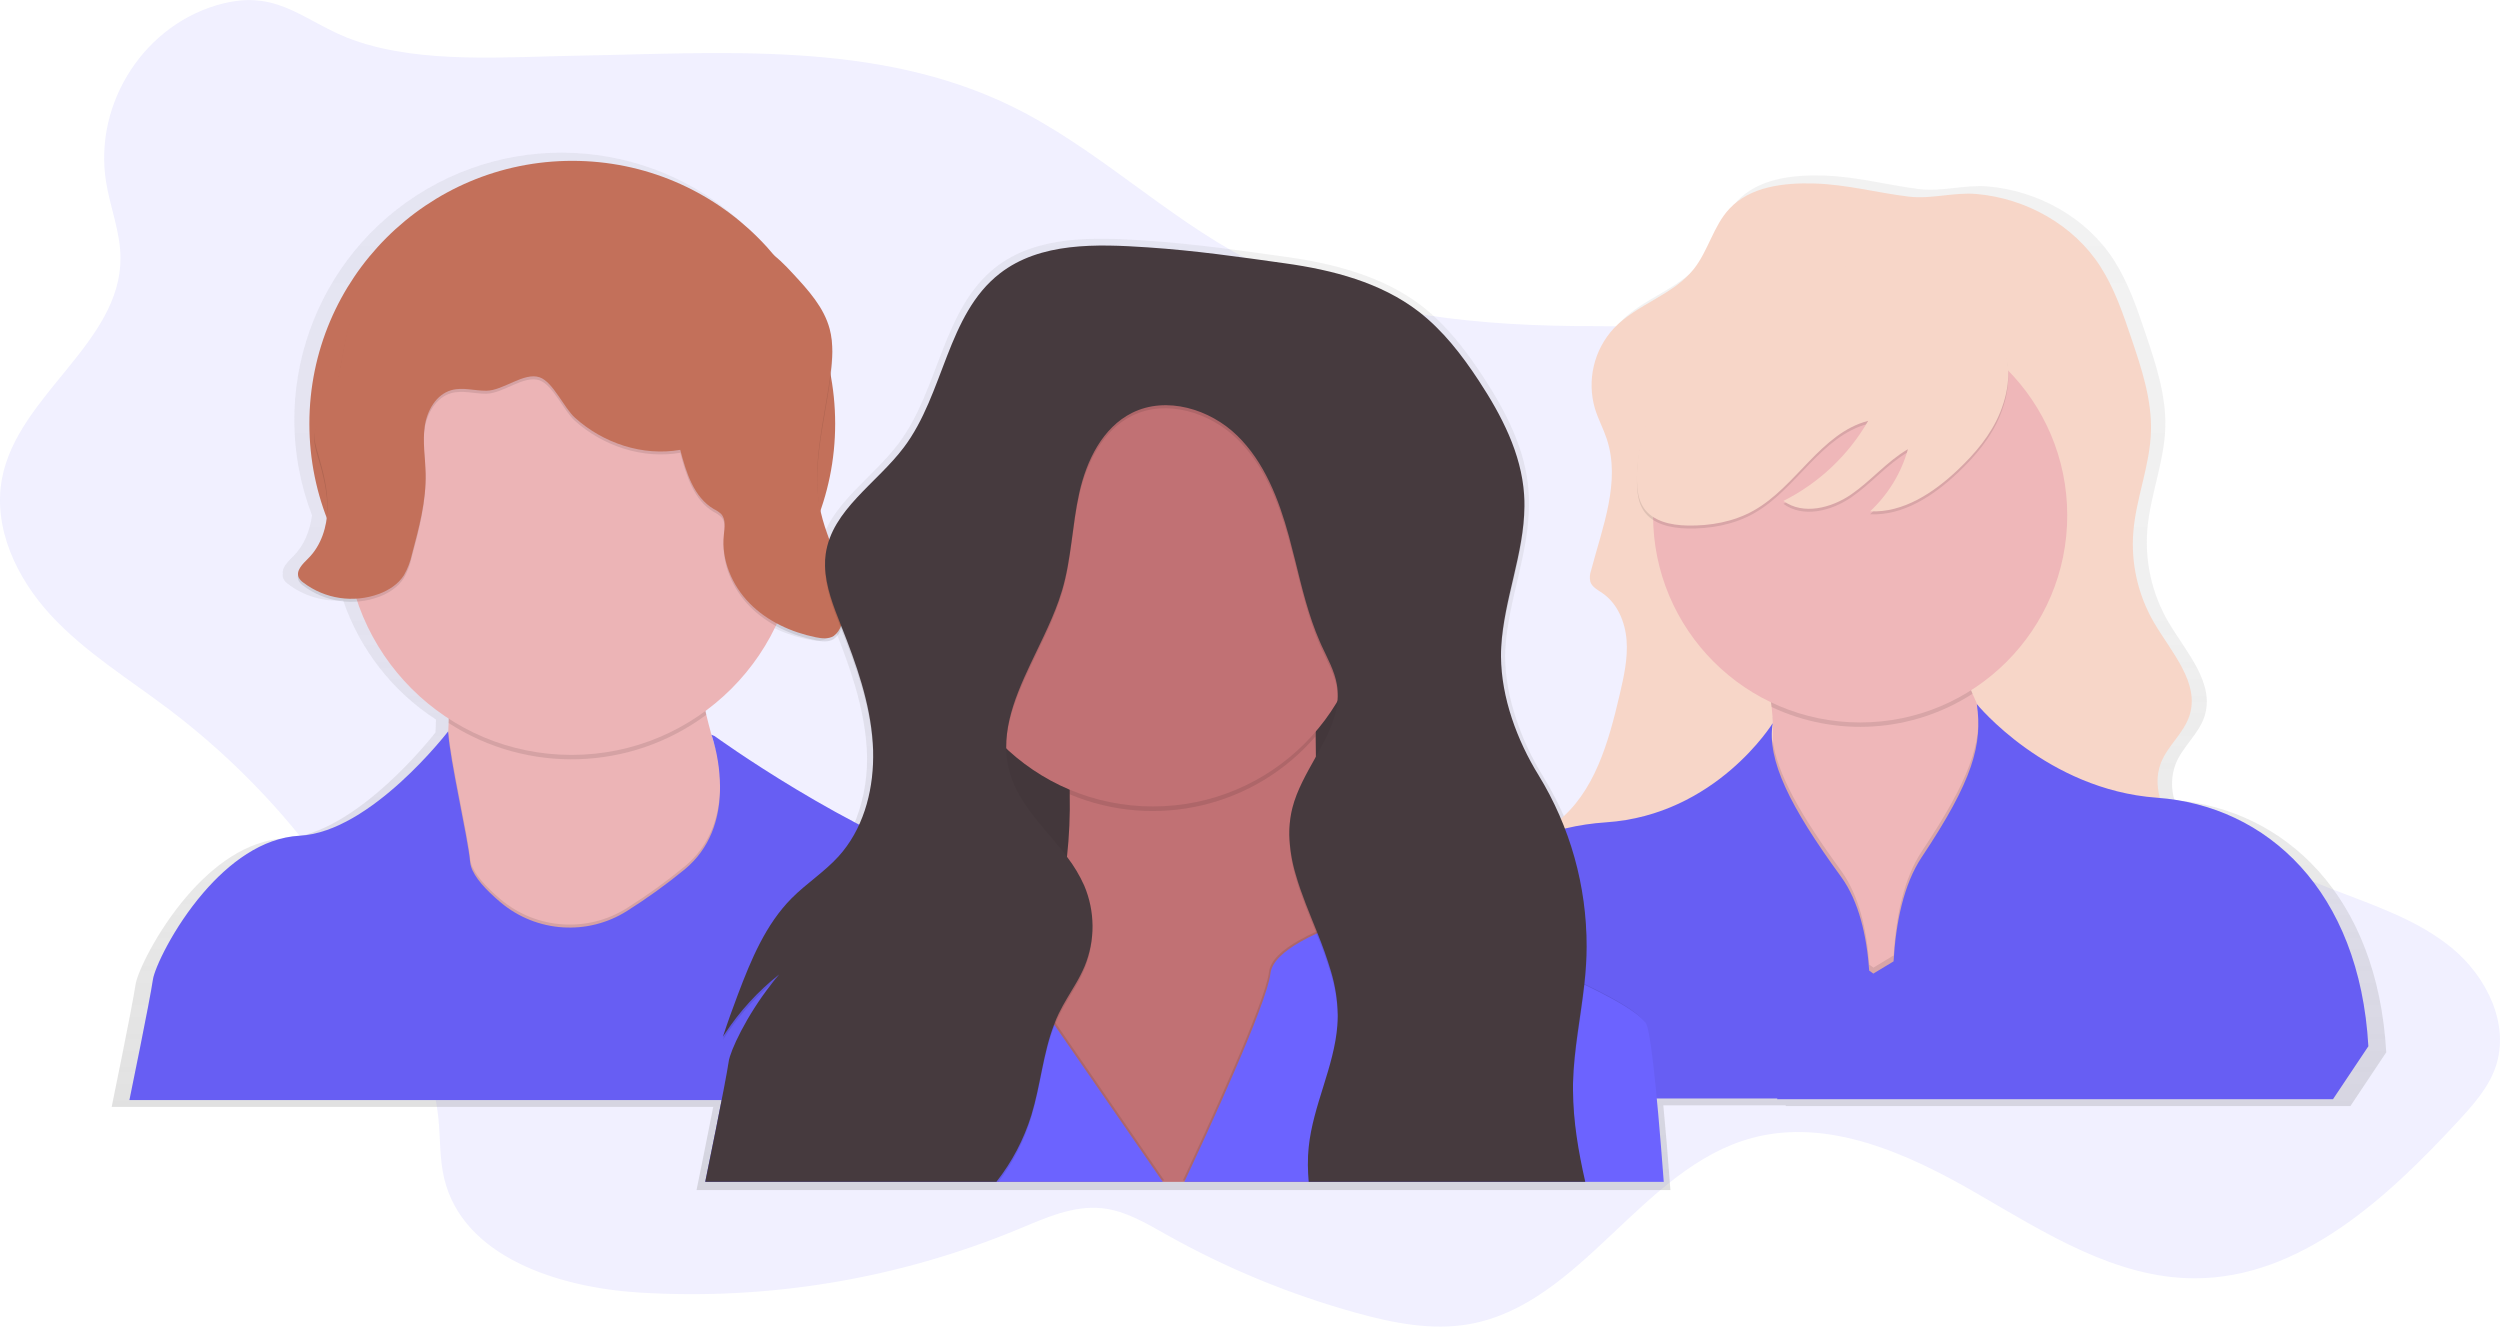
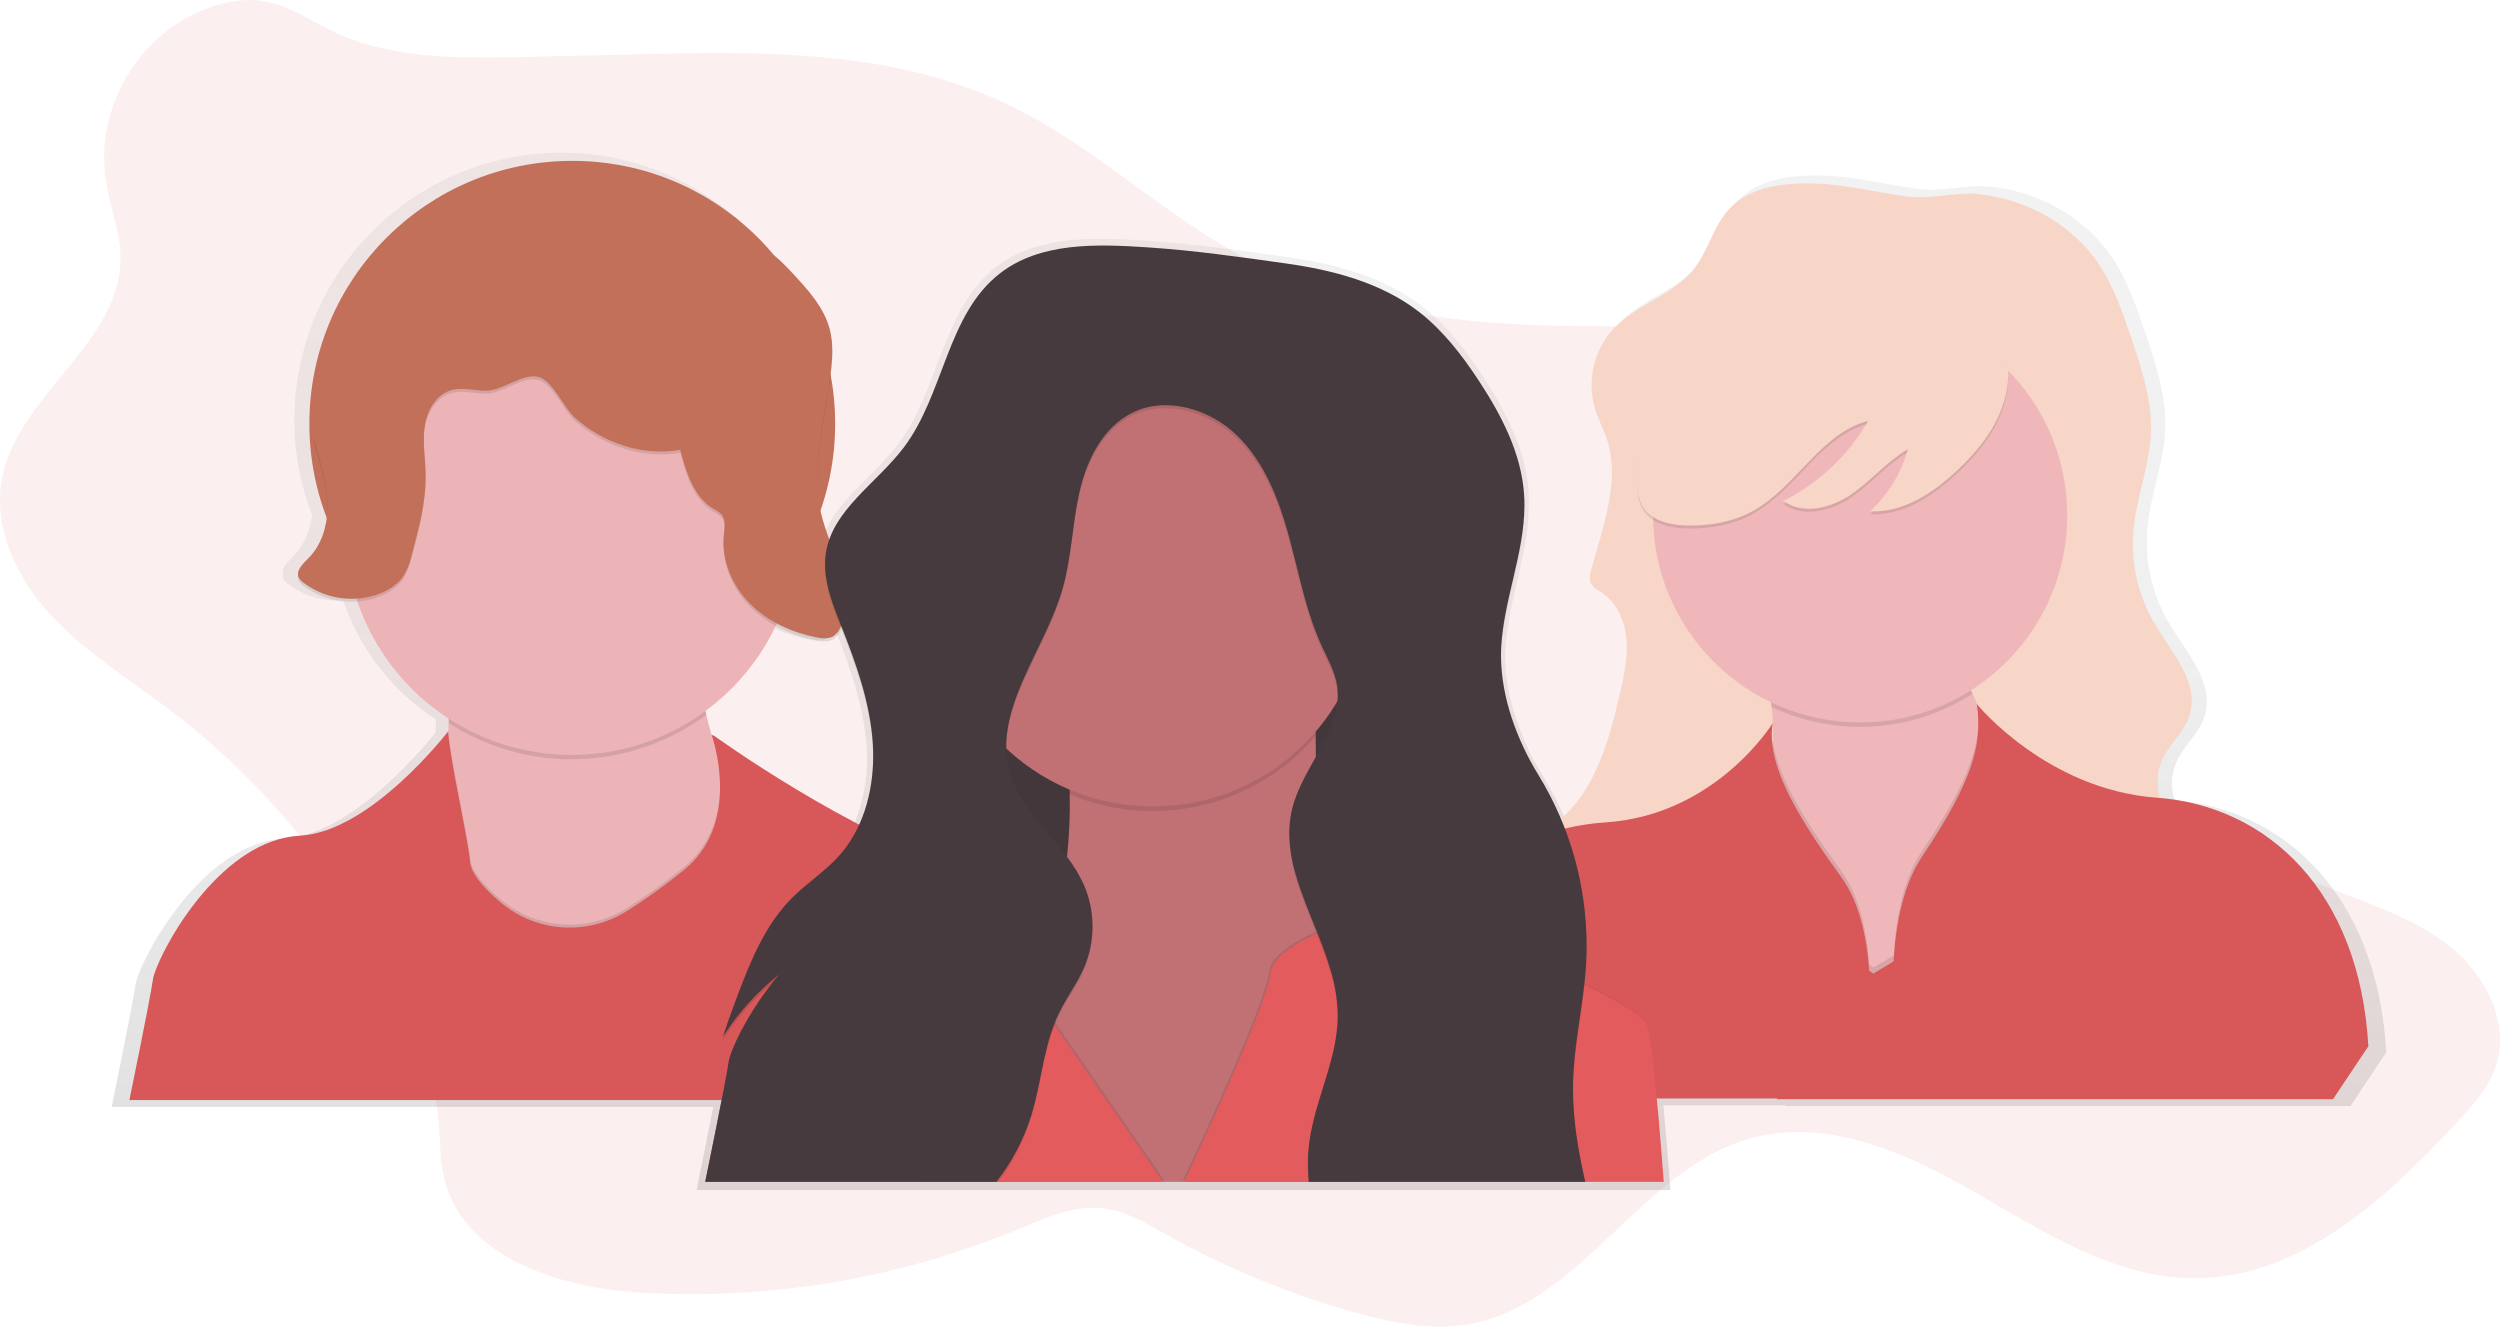
<svg xmlns="http://www.w3.org/2000/svg" xmlns:xlink="http://www.w3.org/1999/xlink" id="e532202f-8294-4472-8a94-ef01c23bf434" data-name="Layer 1" width="1111.01" height="589.53" viewBox="0 0 1111.01 589.53">
  <defs>
    <linearGradient id="6523b961-f8f8-40f3-a3b1-09fdd7ed93df" x1="599.51" y1="684.08" x2="599.51" y2="223.08" gradientUnits="userSpaceOnUse">
      <stop offset="0" stop-color="gray" stop-opacity="0.25" />
      <stop offset="0.54" stop-color="gray" stop-opacity="0.12" />
      <stop offset="1" stop-color="gray" stop-opacity="0.1" />
    </linearGradient>
    <linearGradient id="e6435e64-b3d1-4733-b0cc-6790ac85fe12" x1="237.95" y1="480.71" x2="237.95" y2="480.06" xlink:href="#6523b961-f8f8-40f3-a3b1-09fdd7ed93df" />
    <linearGradient id="73d9ea98-6cb8-49b2-821a-398ea6573905" x1="237.91" y1="480.06" x2="237.91" y2="479.38" xlink:href="#6523b961-f8f8-40f3-a3b1-09fdd7ed93df" />
    <linearGradient id="f9c93000-e0c7-4e00-94fd-e2b9ec72c33f" x1="237.87" y1="479.07" x2="237.87" y2="479.03" xlink:href="#6523b961-f8f8-40f3-a3b1-09fdd7ed93df" />
    <linearGradient id="1153be5e-6776-4508-9780-444bab76be76" x1="237.89" y1="479.38" x2="237.89" y2="479.22" xlink:href="#6523b961-f8f8-40f3-a3b1-09fdd7ed93df" />
    <linearGradient id="40699d8e-29dd-40d9-a6a0-7f690174f3e3" x1="237.88" y1="479.22" x2="237.88" y2="479.07" xlink:href="#6523b961-f8f8-40f3-a3b1-09fdd7ed93df" />
  </defs>
-   <path d="M91.6,235.87c1.8,11.42,6.4,22.45,6.44,34,.15,37.74-45.64,60.92-52.65,98-4.16,22,6.62,44.48,21.82,60.89S101.79,457,119.64,470.5A335.73,335.73,0,0,1,229.63,616c4.51,11.6,8.39,23.56,9.67,35.94.93,9,.49,18.21,2.6,27,8.35,34.89,50.69,48.43,86.49,50.69a379.3,379.3,0,0,0,168.74-28.18c12-5,24.39-10.68,37.27-9.27,10.3,1.13,19.49,6.7,28.53,11.77a378.43,378.43,0,0,0,84.38,34.74c16.3,4.5,33.41,7.92,50.06,5,50-8.82,76.57-69.46,125.63-82.72,33.94-9.17,69.26,6.85,99.7,24.44s61.86,37.85,97,37.9c46.88.06,85.42-35.42,117.22-69.86,6.67-7.23,13.45-14.79,16.63-24.1,6.45-18.9-4-40.13-19.45-52.83s-34.93-19-53.54-26.26a464.26,464.26,0,0,1-89.77-46.88c-18.2-12.2-35.83-26-48.28-44-10.71-15.52-17.14-33.51-24.32-50.95-15.74-38.19-38-77-75.17-94.92-30.35-14.64-65.6-13-99.29-13.39-49.64-.55-100.54-6.52-144.55-29.48-37.17-19.39-67.7-50-105.42-68.33-60-29.13-128.59-23.42-193.24-22.32-31.07.53-68,3.63-97.84-6.55-22.07-7.53-33.43-22.92-58.78-16.72C109.23,165.17,86.06,200.64,91.6,235.87Z" transform="translate(-44.49 -155.23)" fill="#6c63ff" opacity="0.1" />
+   <path d="M91.6,235.87c1.8,11.42,6.4,22.45,6.44,34,.15,37.74-45.64,60.92-52.65,98-4.16,22,6.62,44.48,21.82,60.89S101.79,457,119.64,470.5A335.73,335.73,0,0,1,229.63,616c4.51,11.6,8.39,23.56,9.67,35.94.93,9,.49,18.21,2.6,27,8.35,34.89,50.69,48.43,86.49,50.69a379.3,379.3,0,0,0,168.74-28.18c12-5,24.39-10.68,37.27-9.27,10.3,1.13,19.49,6.7,28.53,11.77a378.43,378.43,0,0,0,84.38,34.74c16.3,4.5,33.41,7.92,50.06,5,50-8.82,76.57-69.46,125.63-82.72,33.94-9.17,69.26,6.85,99.7,24.44s61.86,37.85,97,37.9c46.88.06,85.42-35.42,117.22-69.86,6.67-7.23,13.45-14.79,16.63-24.1,6.45-18.9-4-40.13-19.45-52.83s-34.93-19-53.54-26.26a464.26,464.26,0,0,1-89.77-46.88c-18.2-12.2-35.83-26-48.28-44-10.71-15.52-17.14-33.51-24.32-50.95-15.74-38.19-38-77-75.17-94.92-30.35-14.64-65.6-13-99.29-13.39-49.64-.55-100.54-6.52-144.55-29.48-37.17-19.39-67.7-50-105.42-68.33-60-29.13-128.59-23.42-193.24-22.32-31.07.53-68,3.63-97.84-6.55-22.07-7.53-33.43-22.92-58.78-16.72C109.23,165.17,86.06,200.64,91.6,235.87Z" transform="translate(-44.49 -155.23)" fill="#e35b5d" opacity="0.1" />
  <path d="M1010.82,510.76a25,25,0,0,1,.47-15.86c3-7.76,10.31-13.36,12.88-21.29,4.78-14.73-8.1-28.52-16-41.87a70.32,70.32,0,0,1-9.41-41c1.23-15.36,7.52-30.05,8-45.45.43-14.35-4.22-28.31-8.81-41.91-3.79-11.24-7.65-22.61-14.06-32.59-12.12-18.87-33.65-30.73-55.79-32.69-10.45-.93-20.67,2.47-30.94,1.14-14.26-1.84-27.74-5.54-42.28-6-13.81-.41-29.08,1.34-38.49,11.46-7.19,7.75-9.49,18.94-16.07,27.22-9.34,11.75-25.67,15.78-36,26.66a37.77,37.77,0,0,0-8.53,36.43c1.43,4.64,3.77,8.95,5.29,13.56,6.39,19.26-2,39.86-7.07,59.5a9,9,0,0,0-.3,5c.8,2.4,3.32,3.66,5.41,5.08,6.84,4.66,10.33,13.1,11,21.35s-1.24,16.47-3.12,24.53c-4.79,20.49-10.78,42.44-26.57,56.07a144.25,144.25,0,0,0-10.14-19.76c-9.66-15.66-16.81-35-16.93-53.51a.69.69,0,0,1,0-.17c0-1,.05-2,.11-3,1.25-21.84,10.69-42.91,10.48-64.65q0-2.64-.15-5.29c-1.23-18.61-10.17-35.82-20.42-51.4-7.65-11.63-16.27-22.86-27.31-31.33C659,278,637.31,272.36,616,269.38s-40.7-5.78-62.18-7.22c-23.1-1.55-48.52-2.42-66.78,11.8-23.81,18.54-25.13,54.35-43.28,78.45-10.8,14.34-28,25.42-33.69,41.71a100.71,100.71,0,0,1-3.84-12.25c-.06-.28-.12-.55-.18-.83a119.24,119.24,0,0,0,4.63-61.23,75.35,75.35,0,0,0,.69-10A39.38,39.38,0,0,0,410.2,299c-2.57-9.74-9.66-17.53-16.51-24.92a73.12,73.12,0,0,0-8.1-7.85,118.72,118.72,0,0,0-202.44,118c-.88,6.82-3.52,13.45-8.37,18.26-2.21,2.19-5.07,4.93-4.59,7.73a3.77,3.77,0,0,0,.32,2.35,6.58,6.58,0,0,0,2,2.19A36,36,0,0,0,197,422.06,102.4,102.4,0,0,0,238.24,475q0,1-.07,1.94c0,1.11-.09,2.21-.14,3.33,0,.25,0,.5,0,.75,0-.09,0-.19,0-.29s-34.82,45.39-67,47.08c-17.18.9-32.17,12.49-43.53,25.74-13.64,15.9-22.06,34.18-22.78,39.24-1.33,9.28-10.61,54.38-10.61,54.38H361.45c-3.16,16.24-7.42,36.93-7.42,36.93H786.82c-1-13.91-2.11-26.77-3.14-37.66h54.41l-.06.33h251l15.92-23.89C1101,553.27,1059.94,515,1010.82,510.76ZM385.92,433a64.84,64.84,0,0,0,18,6.48c2.73.56,5.78.91,8.11-.62a9.32,9.32,0,0,0,3.27-4.63l.12.3c6.75,17,13,34.54,14.21,52.8.11,1.72.18,3.44.19,5.17a74.78,74.78,0,0,1-6.31,30.26,583.29,583.29,0,0,1-65.27-40l-1.41-.6c0,.11.49,1.36,1.07,3.47.14.51.29,1.07.44,1.67-1.43-4.62-2.73-9.34-3.87-14.15-.13-.57-.26-1.14-.39-1.71A102.53,102.53,0,0,0,385.92,433Z" transform="translate(-44.49 -155.23)" fill="url(#6523b961-f8f8-40f3-a3b1-09fdd7ed93df)" />
  <path d="M238,480.71l0-.65Z" transform="translate(-44.49 -155.23)" fill="url(#e6435e64-b3d1-4733-b0cc-6790ac85fe12)" />
  <path d="M237.93,480.06l0-.68Z" transform="translate(-44.49 -155.23)" fill="url(#73d9ea98-6cb8-49b2-821a-398ea6573905)" />
  <path d="M237.88,479.07Z" transform="translate(-44.49 -155.23)" fill="url(#f9c93000-e0c7-4e00-94fd-e2b9ec72c33f)" />
  <path d="M237.89,479.38v0Z" transform="translate(-44.49 -155.23)" fill="url(#1153be5e-6776-4508-9780-444bab76be76)" />
  <path d="M237.88,479.22v0Z" transform="translate(-44.49 -155.23)" fill="url(#40699d8e-29dd-40d9-a6a0-7f690174f3e3)" />
  <path d="M850.87,236.78c-13.59-.41-28.63,1.32-37.88,11.28-7.08,7.62-9.34,18.64-15.82,26.79-9.19,11.57-25.26,15.53-35.44,26.24a37.18,37.18,0,0,0-8.4,35.86c1.41,4.56,3.71,8.81,5.21,13.34,6.29,19-1.92,39.23-7,58.56a8.81,8.81,0,0,0-.29,4.94c.78,2.36,3.27,3.6,5.32,5,6.73,4.59,10.17,12.89,10.78,21s-1.22,16.21-3.07,24.14c-4.91,21-11.11,43.61-28.16,56.84C728.92,526.42,719.3,531,717.42,540c-2.2,10.54,7.86,19.5,17.51,24.27,28.33,14,61.22,14.2,92.21,20.44,27.29,5.5,54.51,15.92,82.13,12.36,12.31-1.58,24.08-5.91,35.73-10.2l72.54-26.73a18.87,18.87,0,0,0,5.7-2.87c4.37-3.64,4.52-10.56,2.14-15.73s-6.7-9.13-10.5-13.37c-8.28-9.27-14.58-22.36-10.06-33.94,3-7.64,10.15-13.15,12.68-21,4.7-14.5-8-28.08-15.7-41.22a69.21,69.21,0,0,1-9.26-40.31c1.21-15.12,7.4-29.58,7.85-44.74.42-14.12-4.15-27.86-8.67-41.25-3.73-11.06-7.53-22.25-13.84-32.08-11.93-18.57-33.12-30.24-54.92-32.18-10.29-.91-20.34,2.43-30.45,1.13C878.46,240.85,865.18,237.21,850.87,236.78Z" transform="translate(-44.49 -155.23)" fill="#f7d6c8" />
  <path d="M871.16,633.59s-82.24-51.56-50.26-111c7.4-13.74,10.67-26.74,11.34-38.61a83.43,83.43,0,0,0,0-9.39c0-.15,0-.3,0-.45q-.16-2.42-.43-4.76C828,438,807.84,417.55,807.84,417.55s136.41-39.81,113.57-3.92c-10.6,16.66-7.43,33-.33,49.91.75,1.78,1.55,3.58,2.38,5.37,8.2,17.83,19.58,36.3,22.76,56.33C952.74,566.36,871.16,633.59,871.16,633.59Z" transform="translate(-44.49 -155.23)" fill="#efb7b9" />
  <path d="M921.41,413.63c-10.6,16.66-7.43,33-.33,49.91a92.17,92.17,0,0,1-89.3,5.88C828,438,807.84,417.55,807.84,417.55S944.26,377.73,921.41,413.63Z" transform="translate(-44.49 -155.23)" opacity="0.1" />
  <circle cx="826.66" cy="229.03" r="92.03" fill="#efb7b9" />
  <path d="M832.24,474.63c0-.15,0-.3,0-.45l.11-.18C832.29,474.22,832.25,474.43,832.24,474.63Z" transform="translate(-44.49 -155.23)" opacity="0.1" />
  <path d="M871.16,633.59s-82.24-51.56-50.26-111c7.4-13.74,10.67-26.74,11.34-38.61,1.87,14.68,12,32.93,30.44,58.19,8,11,11.44,26.38,12.53,41.75l1.83,1.33,9-5.44c1-17,4.44-34.18,12.58-46.36,21.39-32,26.47-48,24.89-64.58,8.2,17.83,19.58,36.3,22.76,56.33C952.74,566.36,871.16,633.59,871.16,633.59Z" transform="translate(-44.49 -155.23)" opacity="0.1" />
-   <path d="M1003,509.74c-49-3.56-80-41.6-80-41.6,2.61,17.82-1.63,33.77-24.48,68C890.43,548.28,887,565.43,886,582.47l-9,5.44-1.83-1.33c-1.09-15.36-4.52-30.76-12.53-41.75-22.84-31.33-33-51.89-30.35-68.21,0,0-25.13,40.79-74.08,44.06s-90.07,37.86-94,101.17l15.66,21.54H834.34l-.06.33h247L1097,620.19C1093.07,551.07,1052,513.3,1003,509.74Z" transform="translate(-44.49 -155.23)" fill="#6c63ff" />
+   <path d="M1003,509.74c-49-3.56-80-41.6-80-41.6,2.61,17.82-1.63,33.77-24.48,68C890.43,548.28,887,565.43,886,582.47l-9,5.44-1.83-1.33c-1.09-15.36-4.52-30.76-12.53-41.75-22.84-31.33-33-51.89-30.35-68.21,0,0-25.13,40.79-74.08,44.06s-90.07,37.86-94,101.17l15.66,21.54H834.34l-.06.33h247L1097,620.19C1093.07,551.07,1052,513.3,1003,509.74Z" transform="translate(-44.49 -155.23)" fill="#e35b5d" />
  <path d="M1003,509.74c-49-3.56-80-41.6-80-41.6,2.61,17.82-1.63,33.77-24.48,68C890.43,548.28,887,565.43,886,582.47l-9,5.44-1.83-1.33c-1.09-15.36-4.52-30.76-12.53-41.75-22.84-31.33-33-51.89-30.35-68.21,0,0-25.13,40.79-74.08,44.06s-90.07,37.86-94,101.17l15.66,21.54H834.34l-.06.33h247L1097,620.19C1093.07,551.07,1052,513.3,1003,509.74Z" transform="translate(-44.49 -155.23)" opacity="0.05" />
  <path d="M933.37,339.78c-4,9.9-11.1,18.26-18.86,25.6-10.72,10.15-24.2,19.09-38.94,18.4a59.73,59.73,0,0,0,16.81-27.62c-9.3,5.42-16.33,14-25.21,20.11s-21.43,9.26-30.11,2.88a90.26,90.26,0,0,0,37.67-35.59c-21.08,5.47-31.9,29.21-50.89,39.87-8.9,5-19.31,6.88-29.51,6.66-7.25-.15-15.33-1.84-19.37-7.86-2.36-3.5-2.91-7.9-3-12.13-.44-19.18,7.37-38,19.4-52.93s28-26.28,45.08-35.09c6.08-3.14,12.42-6,19.19-7,8.42-1.22,17,.57,25.26,2.47,10.74,2.46,21.54,5.16,31.43,10C933.43,298,942.65,316.94,933.37,339.78Z" transform="translate(-44.49 -155.23)" opacity="0.1" />
  <path d="M933.37,338.47c-4,9.9-11.1,18.26-18.86,25.6-10.72,10.15-24.2,19.09-38.94,18.4a59.73,59.73,0,0,0,16.81-27.62c-9.3,5.42-16.33,14-25.21,20.11s-21.43,9.26-30.11,2.88a90.26,90.26,0,0,0,37.67-35.59c-21.08,5.47-31.9,29.21-50.89,39.87-8.9,5-19.31,6.88-29.51,6.66-7.25-.15-15.33-1.84-19.37-7.86-2.36-3.5-2.91-7.9-3-12.13-.44-19.18,7.37-38,19.4-52.93s28-26.28,45.08-35.09c6.08-3.14,12.42-6,19.19-7,8.42-1.22,17,.57,25.26,2.47,10.74,2.46,21.54,5.16,31.43,10C933.43,296.67,942.65,315.63,933.37,338.47Z" transform="translate(-44.49 -155.23)" fill="#f7d6c8" />
  <circle cx="254.32" cy="188.31" r="116.83" fill="#c3705a" />
  <path d="M403.57,568.39s-107,27.41-109.65,30-90.07,7.18-64.62-46.34c9.35-19.65,13.24-46.34,14.42-72.25.05-1.1.1-2.19.14-3.28,1.61-43.43-4.11-83.73-4.11-83.73s124-49,114.87,25.46c-2.28,18.52-.39,37.13,3.75,54.63,1.38,5.84,3,11.55,4.8,17.09C377.65,534.61,403.57,568.39,403.57,568.39Z" transform="translate(-44.49 -155.23)" fill="#ecb4b6" />
  <path d="M358.36,472.9a100.54,100.54,0,0,1-114.51,3.64c1.61-43.43-4.11-83.73-4.11-83.73s124-49,114.87,25.46C352.34,436.8,354.23,455.41,358.36,472.9Z" transform="translate(-44.49 -155.23)" opacity="0.1" />
  <circle cx="253.99" cy="234.97" r="100.51" fill="#ecb4b6" />
  <path d="M403.57,568.39s-107,27.41-109.65,30-90.07,7.18-64.62-46.34c9.35-19.65,13.24-46.34,14.42-72.25,1,13.54,8.74,46.33,9.73,57.24a9.51,9.51,0,0,0,.38,1.88c1.45,4.85,6.62,10.44,12.85,15.74l.37.31a47.67,47.67,0,0,0,56.14,3.75,253.17,253.17,0,0,0,25.56-18.42c11.64-9.61,15.27-22.56,15.72-34a72.79,72.79,0,0,0-1.3-16.38C377.65,534.61,403.57,568.39,403.57,568.39Z" transform="translate(-44.49 -155.23)" opacity="0.1" />
-   <path d="M538.68,644.11H102s9.14-44.38,10.44-53.52c.71-5,9-23,22.43-38.63,11.18-13,25.93-24.45,42.84-25.34,31.65-1.66,65.92-46.34,65.92-46.34h0c.76,13,8.78,46.95,9.79,58.09a9.51,9.51,0,0,0,.38,1.88c1.45,4.85,6.62,10.44,12.85,15.74l.37.31a47.66,47.66,0,0,0,56.14,3.76,254.26,254.26,0,0,0,25.56-18.42c11.64-9.61,15.27-22.56,15.72-34a75.31,75.31,0,0,0-2.73-22.49c-.57-2.08-1-3.3-1.06-3.41l1.39.59s59.13,43,113.3,60.58a64.78,64.78,0,0,1,17.76,9,76.77,76.77,0,0,1,12.06,10.83,112.26,112.26,0,0,1,18,27.69C535.72,617.05,538.68,644.11,538.68,644.11Z" transform="translate(-44.49 -155.23)" fill="#6c63ff" />
+   <path d="M538.68,644.11H102s9.14-44.38,10.44-53.52c.71-5,9-23,22.43-38.63,11.18-13,25.93-24.45,42.84-25.34,31.65-1.66,65.92-46.34,65.92-46.34h0c.76,13,8.78,46.95,9.79,58.09a9.51,9.51,0,0,0,.38,1.88c1.45,4.85,6.62,10.44,12.85,15.74l.37.31a47.66,47.66,0,0,0,56.14,3.76,254.26,254.26,0,0,0,25.56-18.42c11.64-9.61,15.27-22.56,15.72-34a75.31,75.31,0,0,0-2.73-22.49c-.57-2.08-1-3.3-1.06-3.41l1.39.59s59.13,43,113.3,60.58a64.78,64.78,0,0,1,17.76,9,76.77,76.77,0,0,1,12.06,10.83,112.26,112.26,0,0,1,18,27.69C535.72,617.05,538.68,644.11,538.68,644.11Z" transform="translate(-44.49 -155.23)" fill="#e35b5d" />
  <path d="M538.68,644.11H102s9.14-44.38,10.44-53.52c.71-5,9-23,22.43-38.63,11.18-13,25.93-24.45,42.84-25.34,31.65-1.66,65.92-46.34,65.92-46.34h0c.76,13,8.78,46.95,9.79,58.09a9.51,9.51,0,0,0,.38,1.88c1.45,4.85,6.62,10.44,12.85,15.74l.37.31a47.66,47.66,0,0,0,56.14,3.76,254.26,254.26,0,0,0,25.56-18.42c11.64-9.61,15.27-22.56,15.72-34a75.31,75.31,0,0,0-2.73-22.49c-.57-2.08-1-3.3-1.06-3.41l1.39.59s59.13,43,113.3,60.58a64.78,64.78,0,0,1,17.76,9,76.77,76.77,0,0,1,12.06,10.83,112.26,112.26,0,0,1,18,27.69C535.72,617.05,538.68,644.11,538.68,644.11Z" transform="translate(-44.49 -155.23)" opacity="0.05" />
  <path d="M346.8,356.45c2.6,10,6,21.11,14.93,26.32A13.11,13.11,0,0,1,365,385c2.2,2.39,1.53,6.12,1.2,9.36-1.14,11.12,3.64,22.39,11.48,30.36s18.45,12.84,29.4,15.08c2.68.55,5.69.9,8-.61a9.33,9.33,0,0,0,3.28-4.71c3.05-8.11,1.76-17.22-.79-25.5s-6.31-16.18-8.24-24.63c-4.59-20.05,1.49-40.77,4.23-61.16.91-6.78,1.44-13.77-.31-20.38-2.53-9.58-9.51-17.26-16.25-24.53-3.63-3.91-7.34-7.89-12-10.45-13.74-7.51-31.43-.84-46.1-6.31-5.87-2.19-10.86-6.19-16.45-9-11.87-6-25.94-6.33-38.95-3.6s-25.2,8.34-37.27,13.9L237,267c-13,6-26.93,12.78-33.93,25.33-7.45,13.36-5.38,30.46-12.83,43.82-2.26,4-5.41,7.84-6,12.44-.4,3.32.62,6.64,1.57,9.85,2.32,7.81,4.34,15.84,4.16,24s-2.78,16.52-8.56,22.26c-2.44,2.42-5.7,5.52-4.2,8.61a6.48,6.48,0,0,0,2,2.16,35.41,35.41,0,0,0,33.73,5c4.38-1.67,8.52-4.35,11-8.3a32.49,32.49,0,0,0,3.54-9.28c3.16-11.77,6.34-23.74,6.09-35.93-.14-7-1.42-14.06-.4-21s5.07-14.09,11.82-16c5-1.43,10.35.3,15.57.25,7.52-.06,16.74-8.4,23.71-5.95,6,2.12,10.75,13.6,15.71,18C312.56,353.49,330.12,359.36,346.8,356.45Z" transform="translate(-44.49 -155.23)" opacity="0.1" />
  <path d="M346.8,355.14c2.6,10,6,21.11,14.93,26.32a13.11,13.11,0,0,1,3.23,2.18c2.2,2.39,1.53,6.12,1.2,9.36-1.14,11.12,3.64,22.39,11.48,30.36s18.45,12.84,29.4,15.08c2.68.55,5.69.9,8-.61a9.33,9.33,0,0,0,3.28-4.71c3.05-8.11,1.76-17.22-.79-25.5s-6.31-16.18-8.24-24.63c-4.59-20.05,1.49-40.77,4.23-61.16.91-6.78,1.44-13.77-.31-20.38-2.53-9.58-9.51-17.26-16.25-24.53-3.63-3.91-7.34-7.89-12-10.45-13.74-7.51-31.43-.84-46.1-6.31-5.87-2.19-10.86-6.19-16.45-9-11.87-6-25.94-6.33-38.95-3.6s-25.2,8.34-37.27,13.9l-9.11,4.2c-13,6-26.93,12.78-33.93,25.33-7.45,13.36-5.38,30.46-12.83,43.82-2.26,4-5.41,7.84-6,12.44-.4,3.32.62,6.64,1.57,9.85,2.32,7.81,4.34,15.84,4.16,24s-2.78,16.52-8.56,22.26c-2.44,2.42-5.7,5.52-4.2,8.61a6.48,6.48,0,0,0,2,2.16,35.41,35.41,0,0,0,33.73,5c4.38-1.67,8.52-4.35,11-8.3a32.49,32.49,0,0,0,3.54-9.28c3.16-11.77,6.34-23.74,6.09-35.93-.14-7-1.42-14.06-.4-21s5.07-14.09,11.82-16c5-1.43,10.35.3,15.57.25,7.52-.06,16.74-8.4,23.71-5.95,6,2.12,10.75,13.6,15.71,18C312.56,352.19,330.12,358.06,346.8,355.14Z" transform="translate(-44.49 -155.23)" fill="#c3705a" />
  <rect x="408.03" y="242.6" width="229.1" height="196.46" fill="#463a3e" />
  <rect x="408.03" y="242.6" width="229.1" height="196.46" opacity="0.05" />
  <path d="M648.77,680.45h-196c2.53-14.27,9.93-29.91,24.35-46.77a173,173,0,0,0,27.62-44.2q2.79-6.43,5-12.89a188.75,188.75,0,0,0,8.79-39.42c0-.38.09-.76.13-1.14a215.36,215.36,0,0,0,1.22-27.92c0-.67,0-1.32,0-2a254.42,254.42,0,0,0-11.25-67.42l-.25-.78c-2.13-6.71-3.69-10.48-3.69-10.48s3.89-2.11,10.31-5.22l.54-.26c23.61-11.34,79.5-35,104.14-18.14l.4.27c8.62,6.14,13.26,17.41,11.08,36.18,0,.07,0,.15,0,.22,0,.35-.08.69-.11,1a363.24,363.24,0,0,0-1.87,38.94c0,.65,0,1.3,0,2q0,4.57.1,9.26c0,.42,0,.84,0,1.26.2,10.1.65,20.53,1.28,31.11.87,14.67,2.11,29.61,3.54,44.27.61,6.27,1.27,12.5,2,18.63.08.72.16,1.46.24,2.17.84,7.47,1.71,14.79,2.6,21.89l.06.46C642.4,639.67,646.16,664.29,648.77,680.45Z" transform="translate(-44.49 -155.23)" fill="#c17174" />
  <path d="M631.08,440.3c0,.07,0,.15,0,.22a359.66,359.66,0,0,0-2,40c0,.65,0,1.3,0,2a95.41,95.41,0,0,1-109.25,25.68c0-.67,0-1.32,0-2a253.91,253.91,0,0,0-11.5-68.2c-2.13-6.71-3.69-10.48-3.69-10.48s3.89-2.11,10.31-5.22C538.33,411,595.38,386.6,620,404.12,628.61,410.26,633.25,421.53,631.08,440.3Z" transform="translate(-44.49 -155.23)" opacity="0.1" />
  <circle cx="512.35" cy="263.07" r="95.32" fill="#c17174" />
  <path d="M561.89,679.8H358.54s9.14-44.38,10.44-53.52c.71-5,9-23,22.43-38.63a98.66,98.66,0,0,1,60.68-21.53c38.89-.58,50.21,12.81,53.28,22.71a22.17,22.17,0,0,1,.8,10.29l7.36,10.66Z" transform="translate(-44.49 -155.23)" opacity="0.1" />
-   <path d="M561.24,680.45H357.89s9.14-44.38,10.44-53.52c.71-5,9-23,22.43-38.63a98.66,98.66,0,0,1,60.68-21.53c38.89-.58,50.21,12.81,53.28,22.71a22.17,22.17,0,0,1,.8,10.29l7.36,10.66Z" transform="translate(-44.49 -155.23)" fill="#6c63ff" />
+   <path d="M561.24,680.45H357.89s9.14-44.38,10.44-53.52c.71-5,9-23,22.43-38.63a98.66,98.66,0,0,1,60.68-21.53c38.89-.58,50.21,12.81,53.28,22.71a22.17,22.17,0,0,1,.8,10.29l7.36,10.66Z" transform="translate(-44.49 -155.23)" fill="#e35b5d" />
  <path d="M783.22,679.8H570.16c10.16-21.62,36.79-79.26,38.27-92.59.57-5.16,6.07-10,13.35-14.11a75.86,75.86,0,0,1,7.09-3.58l.44-.2q2-.88,4.05-1.63a81.16,81.16,0,0,1,57,.45c17.49,6.65,40,15.61,57.52,24l.14.07c4.5,2.16,8.69,4.27,12.38,6.3,7.38,4.05,12.77,7.75,14.84,10.71.95,1.36,2,7.49,3.15,17C779.92,639.08,781.59,658.16,783.22,679.8Z" transform="translate(-44.49 -155.23)" opacity="0.1" />
-   <path d="M783.87,680.45H570.81c10.16-21.62,36.79-79.26,38.27-92.59.57-5.16,6.07-10,13.35-14.11a75.86,75.86,0,0,1,7.09-3.58l.44-.2q2-.88,4.05-1.63a81.16,81.16,0,0,1,57,.45c17.49,6.65,40,15.61,57.52,24l.14.07c4.5,2.16,8.69,4.27,12.38,6.3,7.38,4.05,12.77,7.75,14.84,10.71.95,1.36,2,7.49,3.15,17C780.58,639.73,782.24,658.82,783.87,680.45Z" transform="translate(-44.49 -155.23)" fill="#6c63ff" />
+   <path d="M783.87,680.45H570.81c10.16-21.62,36.79-79.26,38.27-92.59.57-5.16,6.07-10,13.35-14.11a75.86,75.86,0,0,1,7.09-3.58l.44-.2q2-.88,4.05-1.63a81.16,81.16,0,0,1,57,.45c17.49,6.65,40,15.61,57.52,24l.14.07c4.5,2.16,8.69,4.27,12.38,6.3,7.38,4.05,12.77,7.75,14.84,10.71.95,1.36,2,7.49,3.15,17C780.58,639.73,782.24,658.82,783.87,680.45Z" transform="translate(-44.49 -155.23)" fill="#e35b5d" />
  <path d="M749.58,575.9q0,4.61-.25,9.23-.14,2.25-.34,4.5c-.09,1.08-.2,2.15-.31,3.22l-.14,1.24c-1.63,14.54-4.64,29-5,43.61,0,.69,0,1.38,0,2.07-.07,13.72,2.15,27.23,5.16,40.68H626c-.2-2.49-.3-5-.27-7.47,0-2.23.14-4.46.37-6.7,1.89-18.41,11.3-35.64,12.72-53.93l.06-.84c.09-1.37.14-2.75.12-4.13,0-.12,0-.24,0-.37a70.7,70.7,0,0,0-2.77-17.86c-.08-.29-.16-.58-.24-.87a179.91,179.91,0,0,0-6-17l-.44-1.11c-3.33-8.32-6.83-16.57-9.2-24.84a66.09,66.09,0,0,1-2.89-19c0-1.15.07-2.3.16-3.45.08-.94.19-1.88.33-2.83a44.33,44.33,0,0,1,.88-4.41c2-7.88,6.27-15.27,10.36-22.59l0,0c4.55-8.15,8.89-16.21,9.67-24.78a28.64,28.64,0,0,0,.11-3.26v0a28.71,28.71,0,0,0-.4-4.18c-1.05-6.08-4.18-11.55-6.75-17.16-.26-.57-.52-1.14-.77-1.72,0-.09-.08-.18-.11-.27-5-11.55-7.9-23.87-10.95-36.13-.13-.53-.26-1.06-.4-1.58-.75-3-1.52-6-2.34-9-4.48-16.36-10.86-32.89-23-44.7S562.75,332.48,547.55,340c-13.15,6.55-20.27,21.21-23.48,35.53s-3.47,29.27-7.64,43.35q-.45,1.54-1,3.07c-.18.52-.36,1-.54,1.57-1.79,5.1-4,10.15-6.38,15.17l-.25.53c-7.6,16.17-16.43,32.06-16.71,48.31v.21c0,.44,0,.87,0,1.31a41.91,41.91,0,0,0,1.74,11.4c2,6.66,5.62,12.47,9.84,18q1.25,1.63,2.56,3.23c4.2,5.16,8.76,10.16,12.75,15.48l.13.17a63.26,63.26,0,0,1,7.63,12.73,46.47,46.47,0,0,1,.2,35.9,67.44,67.44,0,0,1-3.89,7.66c-2.57,4.44-5.4,8.76-7.63,13.38-.75,1.55-1.42,3.13-2,4.73-5,12.88-6.08,27.13-10.16,40.42a91.77,91.77,0,0,1-14.53,28.29h-130c1.51-7.39,9-44,10.18-52.22.71-5,9-23,22.43-38.63-1.13.89-2.22,1.79-3.27,2.69a111.24,111.24,0,0,0-21.77,25.06c.29-.9.59-1.81.89-2.71,1.83-5.46,3.81-10.87,5.82-16.21,5.82-15.38,12.3-31.07,23.9-42.73,6.55-6.58,14.52-11.65,20.76-18.52,11-12.09,15.55-28.84,15.42-45.26,0-1.7-.07-3.39-.18-5.08-1.19-18-7.34-35.23-14-52-3.58-9-7.38-18.46-7.21-28a31.21,31.21,0,0,1,.29-4c2.75-19.77,22.75-31.61,34.76-47.56,17.86-23.73,19.16-59,42.59-77.22,18-14,43-13.14,65.73-11.62,21.14,1.42,40.22,4.17,61.2,7.11S658,282,674.83,294.93c10.87,8.34,19.35,19.39,26.88,30.84,10.08,15.34,18.89,32.28,20.1,50.59.09,1.31.14,2.61.14,3.9.21,21.4-9.08,42.14-10.31,63.63-.05,1-.09,2-.1,3a.68.68,0,0,0,0,.16c-.22,18.63,6.93,38.19,16.66,54A144.83,144.83,0,0,1,749.58,575.9Z" transform="translate(-44.49 -155.23)" opacity="0.1" />
  <path d="M749.58,575.9c0,2.64-.1,5.29-.25,7.92q-.14,2.25-.34,4.5t-.45,4.46c-1.63,14.54-4.64,29-5,43.61,0,1.12,0,2.25,0,3.37.07,13.71,2.39,27.23,5.45,40.68H626.11c-.23-2.49-.37-5-.39-7.47a71.52,71.52,0,0,1,.37-8c1.89-18.41,11.3-35.64,12.72-53.93.1-1.34.17-2.68.18-4,0-.31,0-.63,0-.94A71.54,71.54,0,0,0,636,587a179.91,179.91,0,0,0-6-17c-3.46-8.69-7.17-17.32-9.65-26a67.62,67.62,0,0,1-2.89-17.73,46.48,46.48,0,0,1,.16-4.76c.08-.94.19-1.88.33-2.83a44.33,44.33,0,0,1,.88-4.41c2-7.88,6.27-15.27,10.36-22.59,4.56-8.16,8.92-16.24,9.69-24.82.06-.65.09-1.31.11-2v0a28,28,0,0,0-.4-5.49c-1.05-6.08-4.18-11.55-6.75-17.16-.26-.57-.52-1.14-.77-1.72-5.07-11.62-8-24-11.06-36.4-.88-3.54-1.78-7.08-2.73-10.59-4.48-16.36-10.86-32.89-23-44.7s-31.47-17.67-46.66-10.11c-13.15,6.55-20.27,21.21-23.48,35.53s-3.47,29.27-7.64,43.35c-.46,1.55-1,3.1-1.51,4.64-1.86,5.27-4.18,10.5-6.62,15.7-7.81,16.59-16.9,32.91-16.71,49.62v.21a41.91,41.91,0,0,0,1.74,11.4c2,6.66,5.62,12.47,9.84,18q1.25,1.63,2.56,3.23c4.25,5.22,8.86,10.27,12.88,15.65a63.26,63.26,0,0,1,7.63,12.73,46.47,46.47,0,0,1,.2,35.9,67.44,67.44,0,0,1-3.89,7.66c-2.57,4.44-5.4,8.76-7.63,13.38-.75,1.55-1.42,3.13-2,4.73-5,12.88-6.08,27.13-10.16,40.42a92,92,0,0,1-15.53,29.59H357.89s9.14-44.38,10.44-53.52c.65-4.57,7.66-20,19.16-34.63,1-1.34,2.14-2.68,3.27-4a112.05,112.05,0,0,0-24.14,26.34l-.89,1.4c2.08-6.39,4.37-12.7,6.72-18.92,5.82-15.38,12.3-31.07,23.9-42.73,6.55-6.58,14.52-11.65,20.76-18.52,10.68-11.77,15.3-28,15.42-44,0-2.14,0-4.27-.18-6.39-1.19-18-7.34-35.23-14-52-3.41-8.62-7-17.6-7.21-26.74a32.49,32.49,0,0,1,.29-5.27C414.19,381.79,434.19,370,446.2,354c17.86-23.73,19.16-59,42.59-77.22,18-14,43-13.14,65.73-11.62,21.14,1.42,40.22,4.17,61.2,7.11s42.3,8.45,59.11,21.34C685.7,302,694.18,313,701.71,324.46c10.08,15.34,18.89,32.28,20.1,50.59q.18,2.61.14,5.21c-.17,20.93-9.11,41.27-10.31,62.33-.08,1.42-.12,2.83-.1,4.26a.68.68,0,0,0,0,.16c.12,18.24,7.16,37.26,16.66,52.67A144.84,144.84,0,0,1,749.58,575.9Z" transform="translate(-44.49 -155.23)" fill="#463a3e" />
</svg>
